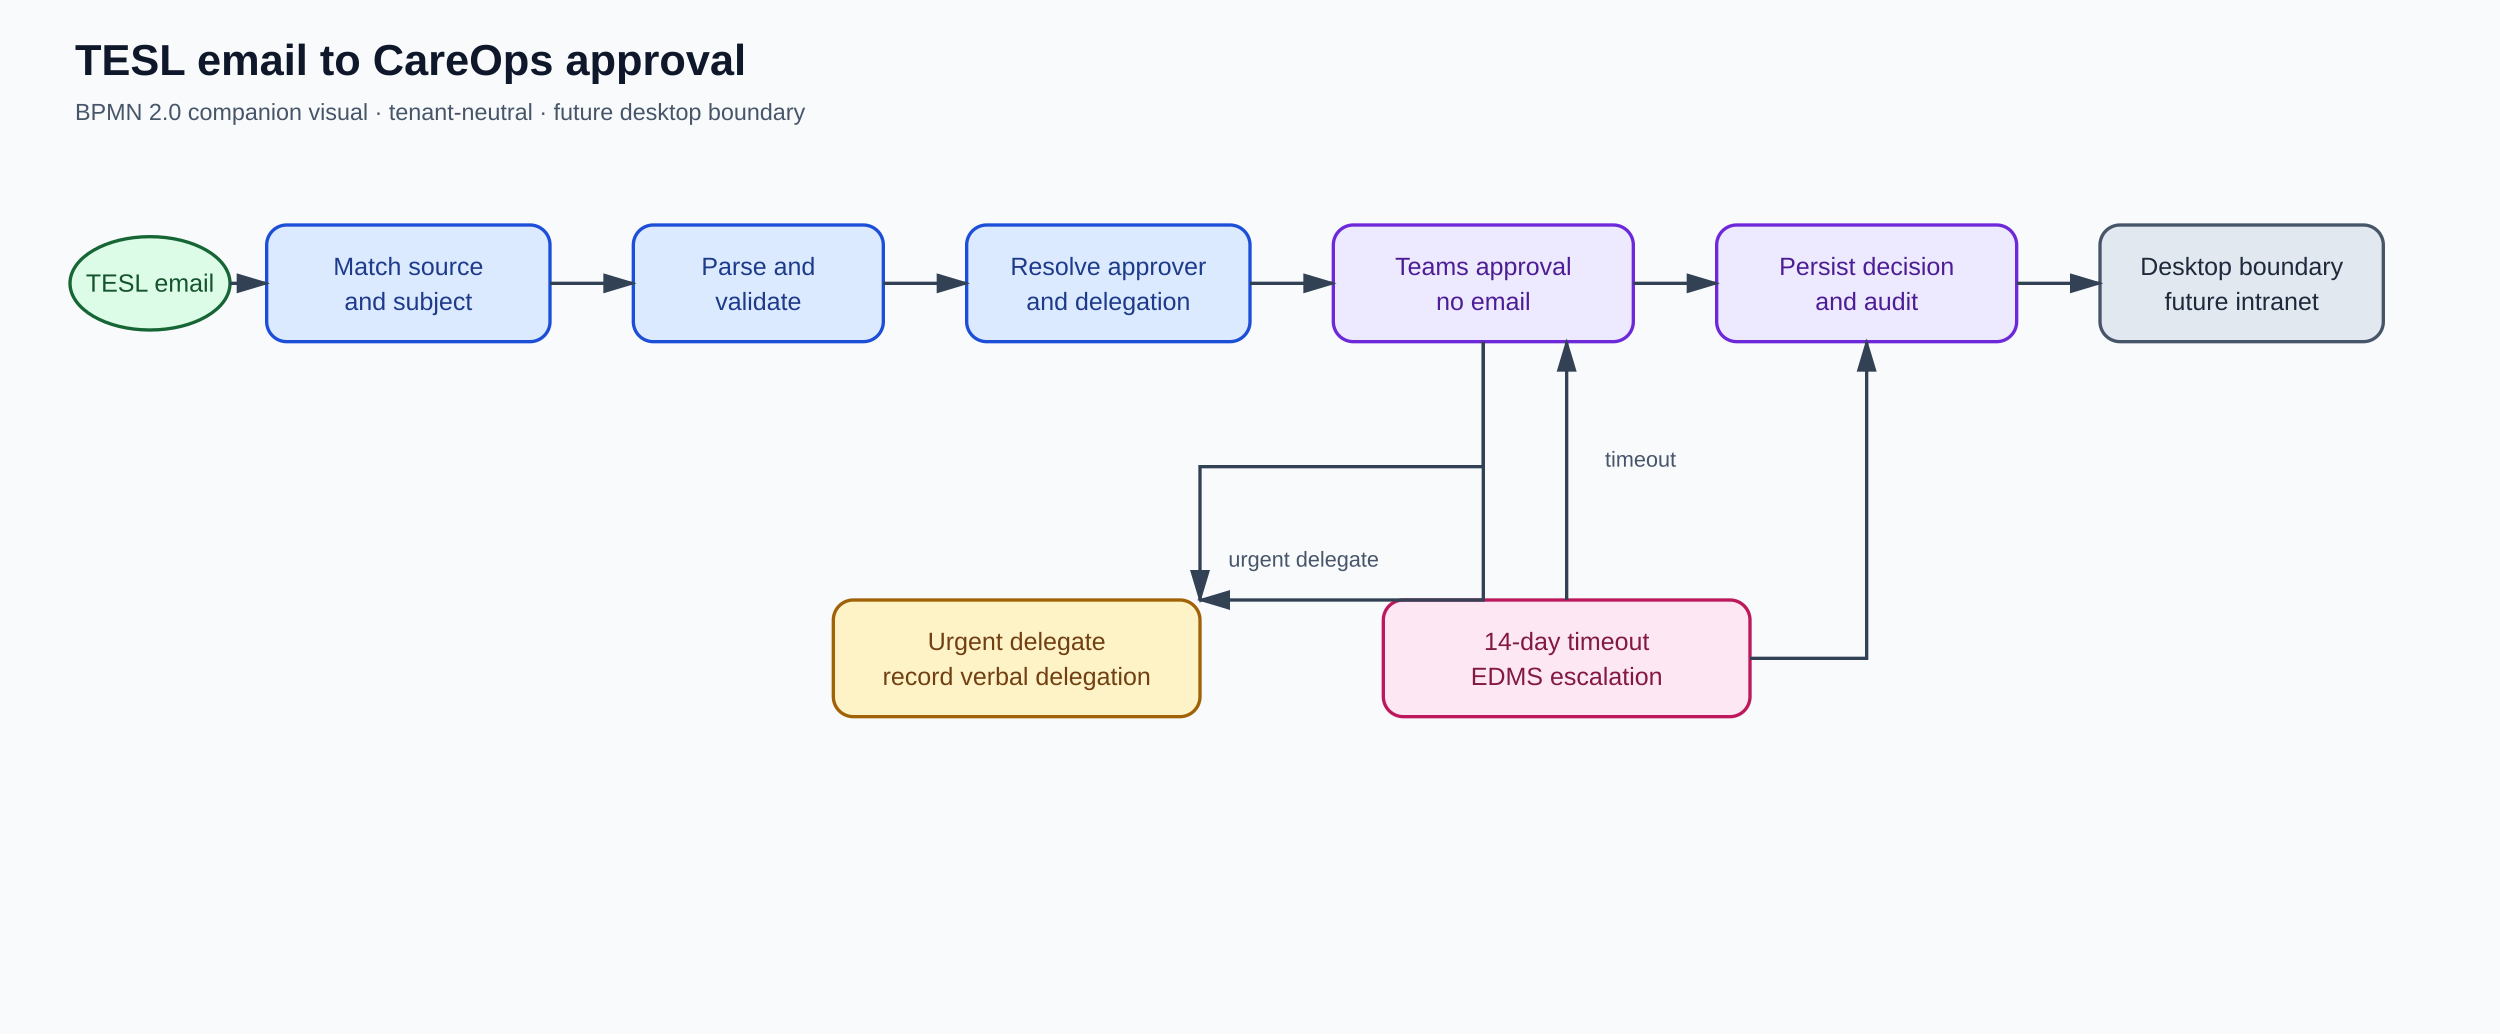
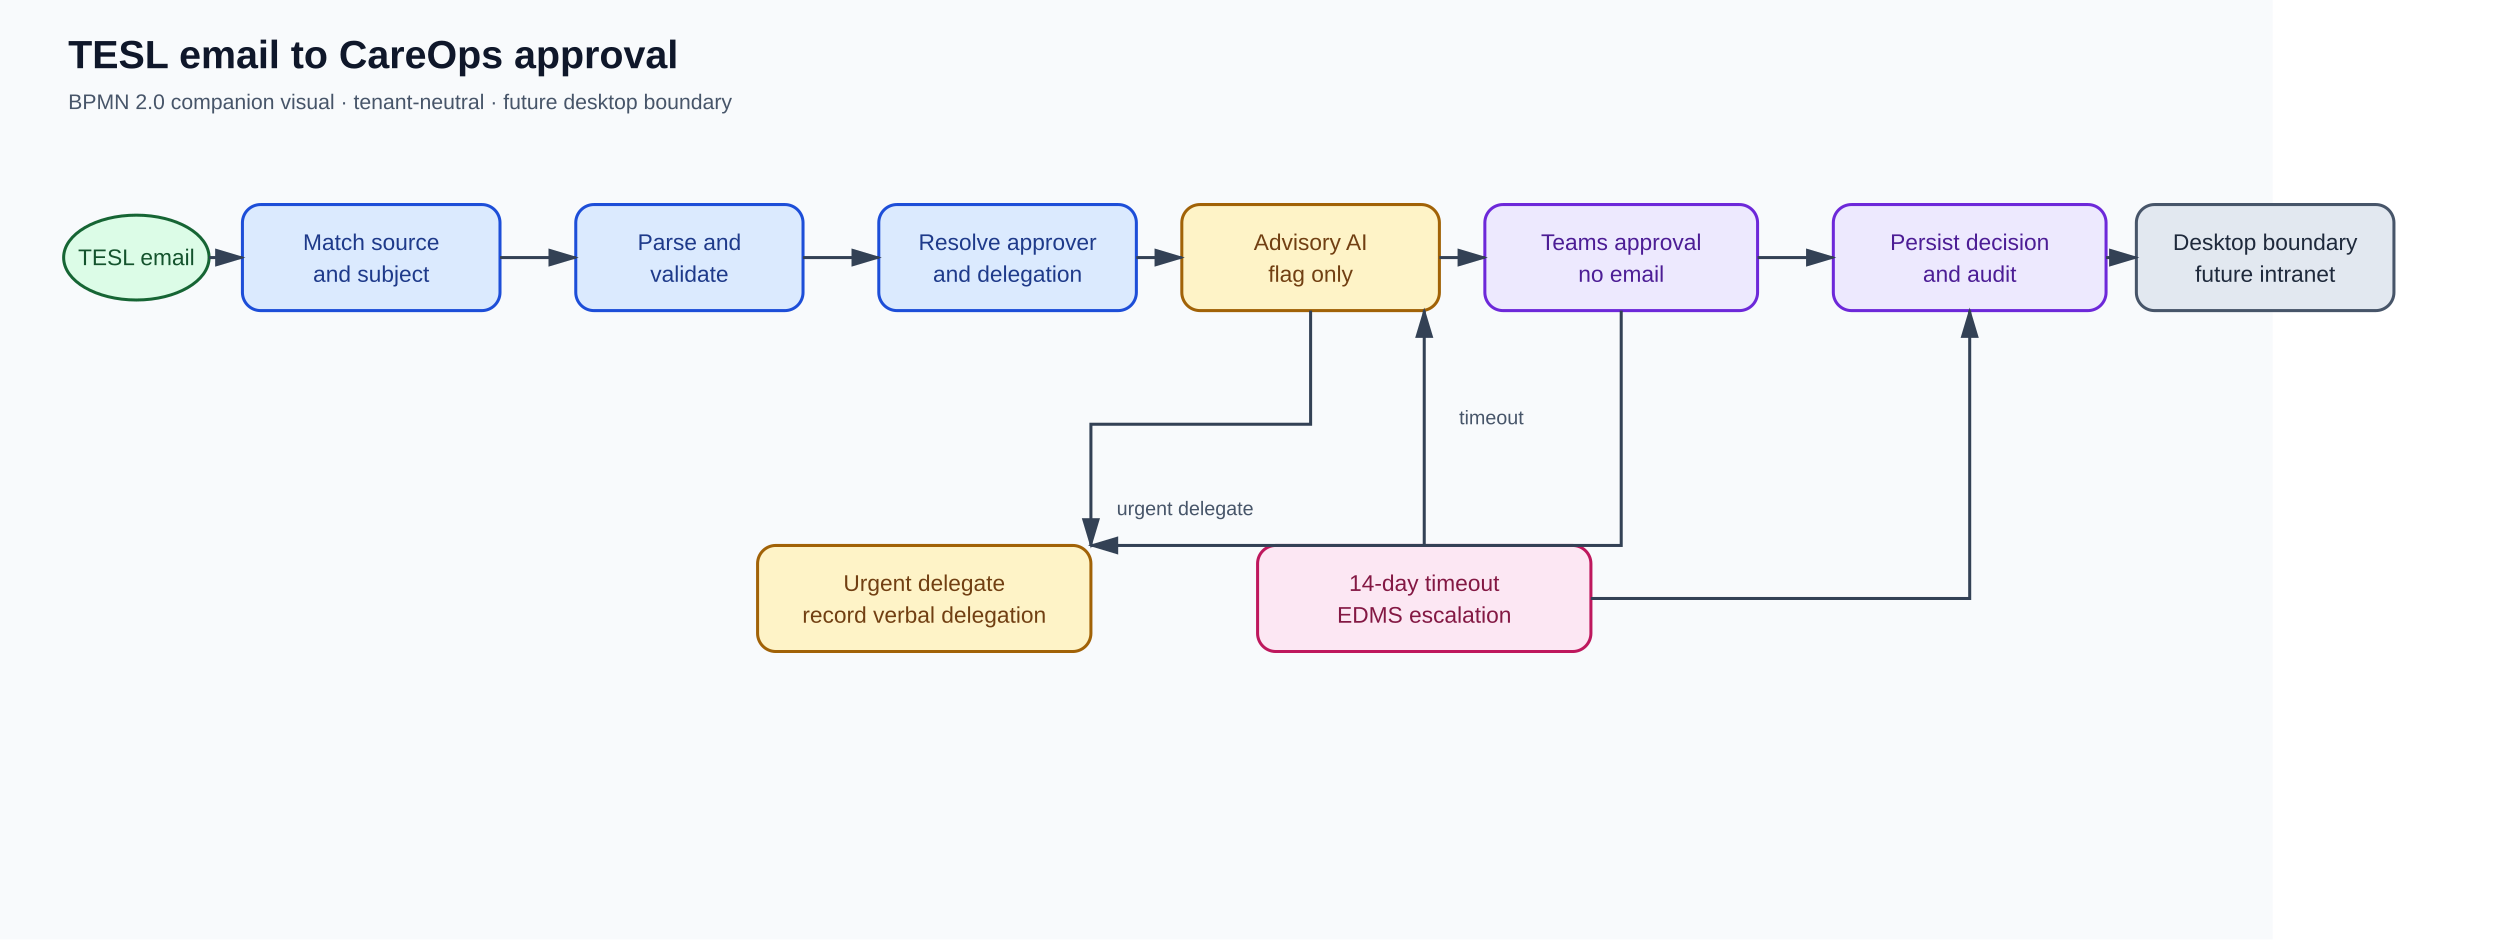
- <svg xmlns="http://www.w3.org/2000/svg" width="1500" height="620" viewBox="0 0 1500 620" role="img" aria-labelledby="title desc">
+ <svg xmlns="http://www.w3.org/2000/svg" width="1650" height="620" viewBox="0 0 1650 620" role="img" aria-labelledby="title desc">
  <defs>
    <marker id="arrow" markerWidth="10" markerHeight="10" refX="9" refY="3" orient="auto">
      <path d="M0,0 L10,3 L0,6 Z" fill="#334155" />
    </marker>
  </defs>
  <rect width="1500" height="620" fill="#f8fafc" />
  <text x="45" y="45" font-family="Segoe UI,Arial" font-size="26" font-weight="700" fill="#0f172a">TESL email to CareOps approval</text>
  <text x="45" y="72" font-family="Segoe UI,Arial" font-size="14" fill="#475569">BPMN 2.0 companion visual · tenant-neutral · future desktop boundary</text>
  <g font-family="Segoe UI,Arial" font-size="15" text-anchor="middle">
    <ellipse cx="90" cy="170" rx="48" ry="28" fill="#dcfce7" stroke="#166534" stroke-width="2" />
    <text x="90" y="175" fill="#14532d">TESL email</text>
    <rect x="160" y="135" width="170" height="70" rx="12" fill="#dbeafe" stroke="#1d4ed8" stroke-width="2" />
    <text x="245" y="165" fill="#1e3a8a">Match source</text>
    <text x="245" y="186" fill="#1e3a8a">and subject</text>
    <rect x="380" y="135" width="150" height="70" rx="12" fill="#dbeafe" stroke="#1d4ed8" stroke-width="2" />
    <text x="455" y="165" fill="#1e3a8a">Parse and</text>
    <text x="455" y="186" fill="#1e3a8a">validate</text>
    <rect x="580" y="135" width="170" height="70" rx="12" fill="#dbeafe" stroke="#1d4ed8" stroke-width="2" />
    <text x="665" y="165" fill="#1e3a8a">Resolve approver</text>
    <text x="665" y="186" fill="#1e3a8a">and delegation</text>
-     <rect x="800" y="135" width="180" height="70" rx="12" fill="#ede9fe" stroke="#6d28d9" stroke-width="2" />
-     <text x="890" y="165" fill="#4c1d95">Teams approval</text>
-     <text x="890" y="186" fill="#4c1d95">no email</text>
-     <rect x="1030" y="135" width="180" height="70" rx="12" fill="#ede9fe" stroke="#6d28d9" stroke-width="2" />
-     <text x="1120" y="165" fill="#4c1d95">Persist decision</text>
-     <text x="1120" y="186" fill="#4c1d95">and audit</text>
-     <rect x="1260" y="135" width="170" height="70" rx="12" fill="#e2e8f0" stroke="#475569" stroke-width="2" />
-     <text x="1345" y="165" fill="#1e293b">Desktop boundary</text>
-     <text x="1345" y="186" fill="#1e293b">future intranet</text>
+     <rect x="780" y="135" width="170" height="70" rx="12" fill="#fef3c7" stroke="#a16207" stroke-width="2" />
+     <text x="865" y="165" fill="#713f12">Advisory AI</text>
+     <text x="865" y="186" fill="#713f12">flag only</text>
+     <rect x="980" y="135" width="180" height="70" rx="12" fill="#ede9fe" stroke="#6d28d9" stroke-width="2" />
+     <text x="1070" y="165" fill="#4c1d95">Teams approval</text>
+     <text x="1070" y="186" fill="#4c1d95">no email</text>
+     <rect x="1210" y="135" width="180" height="70" rx="12" fill="#ede9fe" stroke="#6d28d9" stroke-width="2" />
+     <text x="1300" y="165" fill="#4c1d95">Persist decision</text>
+     <text x="1300" y="186" fill="#4c1d95">and audit</text>
+     <rect x="1410" y="135" width="170" height="70" rx="12" fill="#e2e8f0" stroke="#475569" stroke-width="2" />
+     <text x="1495" y="165" fill="#1e293b">Desktop boundary</text>
+     <text x="1495" y="186" fill="#1e293b">future intranet</text>
    <rect x="830" y="360" width="220" height="70" rx="12" fill="#fce7f3" stroke="#be185d" stroke-width="2" />
    <text x="940" y="390" fill="#831843">14-day timeout</text>
    <text x="940" y="411" fill="#831843">EDMS escalation</text>
    <rect x="500" y="360" width="220" height="70" rx="12" fill="#fef3c7" stroke="#a16207" stroke-width="2" />
    <text x="610" y="390" fill="#713f12">Urgent delegate</text>
    <text x="610" y="411" fill="#713f12">record verbal delegation</text>
  </g>
  <g stroke="#334155" stroke-width="2" fill="none" marker-end="url(#arrow)">
    <path d="M138 170 H160" />
    <path d="M330 170 H380" />
    <path d="M530 170 H580" />
-     <path d="M750 170 H800" />
-     <path d="M980 170 H1030" />
-     <path d="M1210 170 H1260" />
-     <path d="M890 205 V360 H720" />
+     <path d="M750 170 H780" />
+     <path d="M950 170 H980" />
+     <path d="M1160 170 H1210" />
+     <path d="M1390 170 H1410" />
+     <path d="M1070 205 V360 H720" />
    <path d="M940 360 V205" />
-     <path d="M890 205 V280 H720 V360" />
-     <path d="M1050 395 H1120 V205" />
+     <path d="M865 205 V280 H720 V360" />
+     <path d="M1050 395 H1300 V205" />
  </g>
  <g font-family="Segoe UI,Arial" font-size="13" fill="#475569">
    <text x="963" y="280">timeout</text>
    <text x="737" y="340">urgent delegate</text>
  </g>
</svg>
